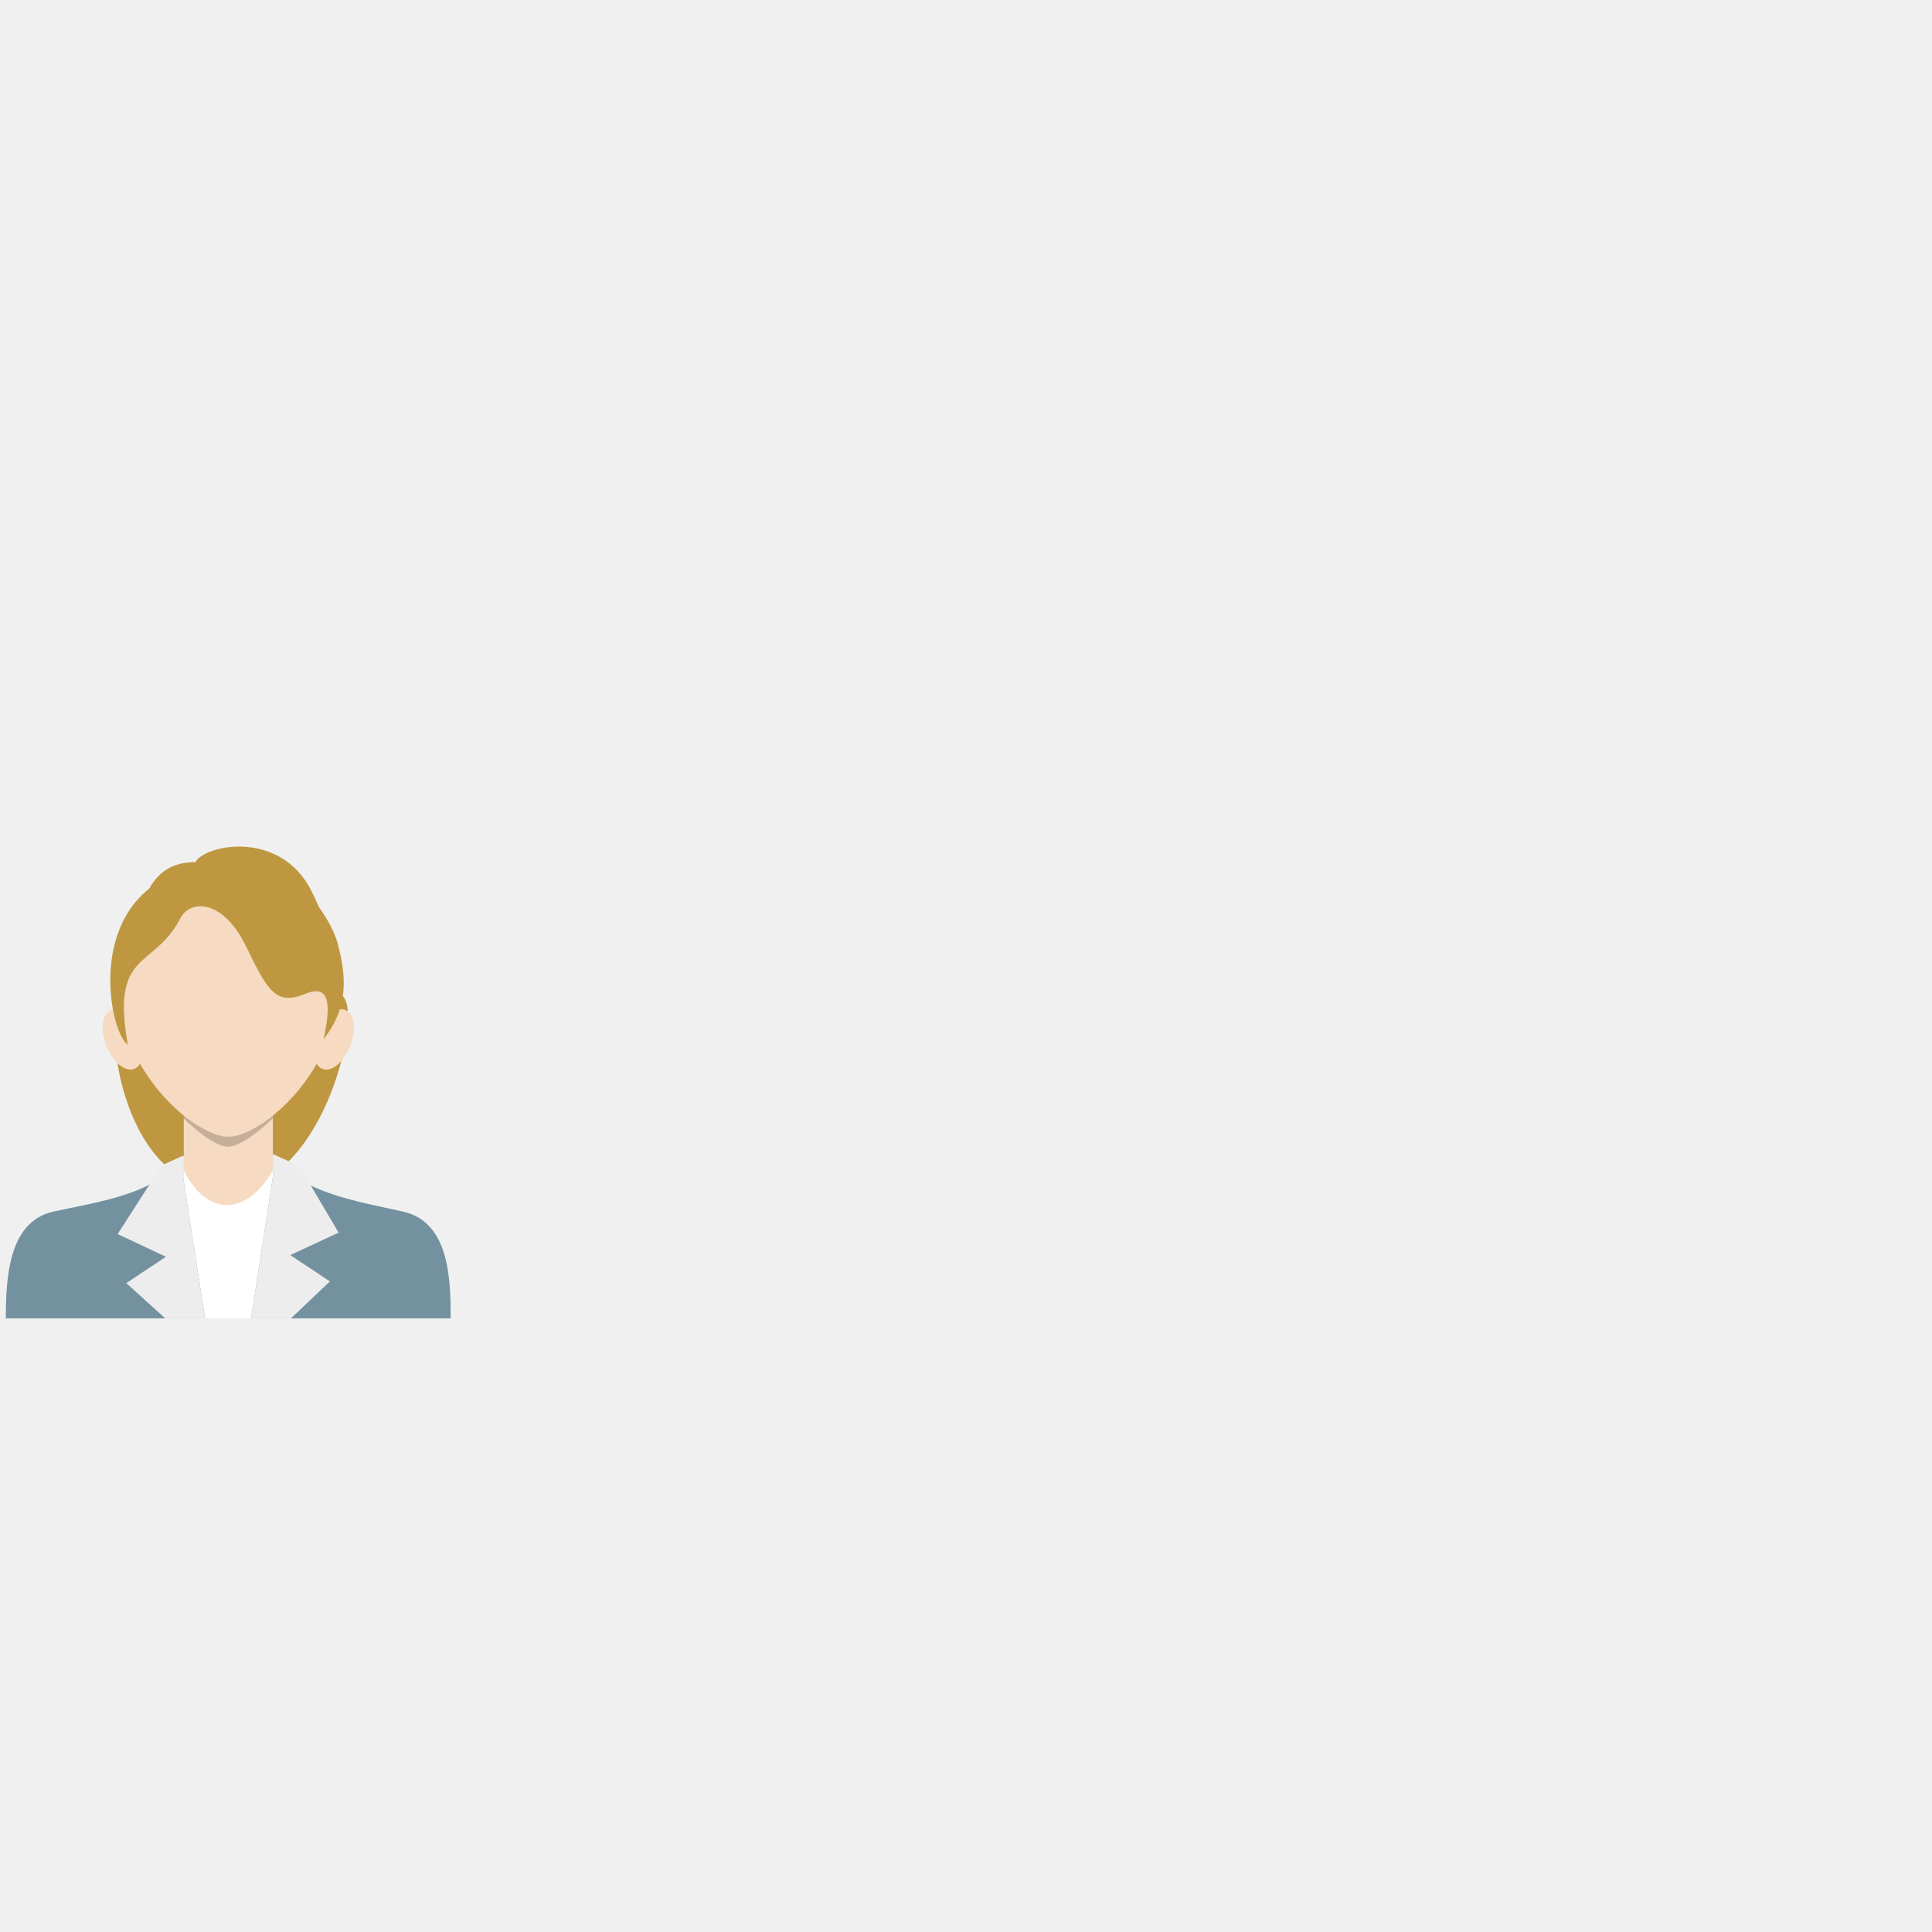
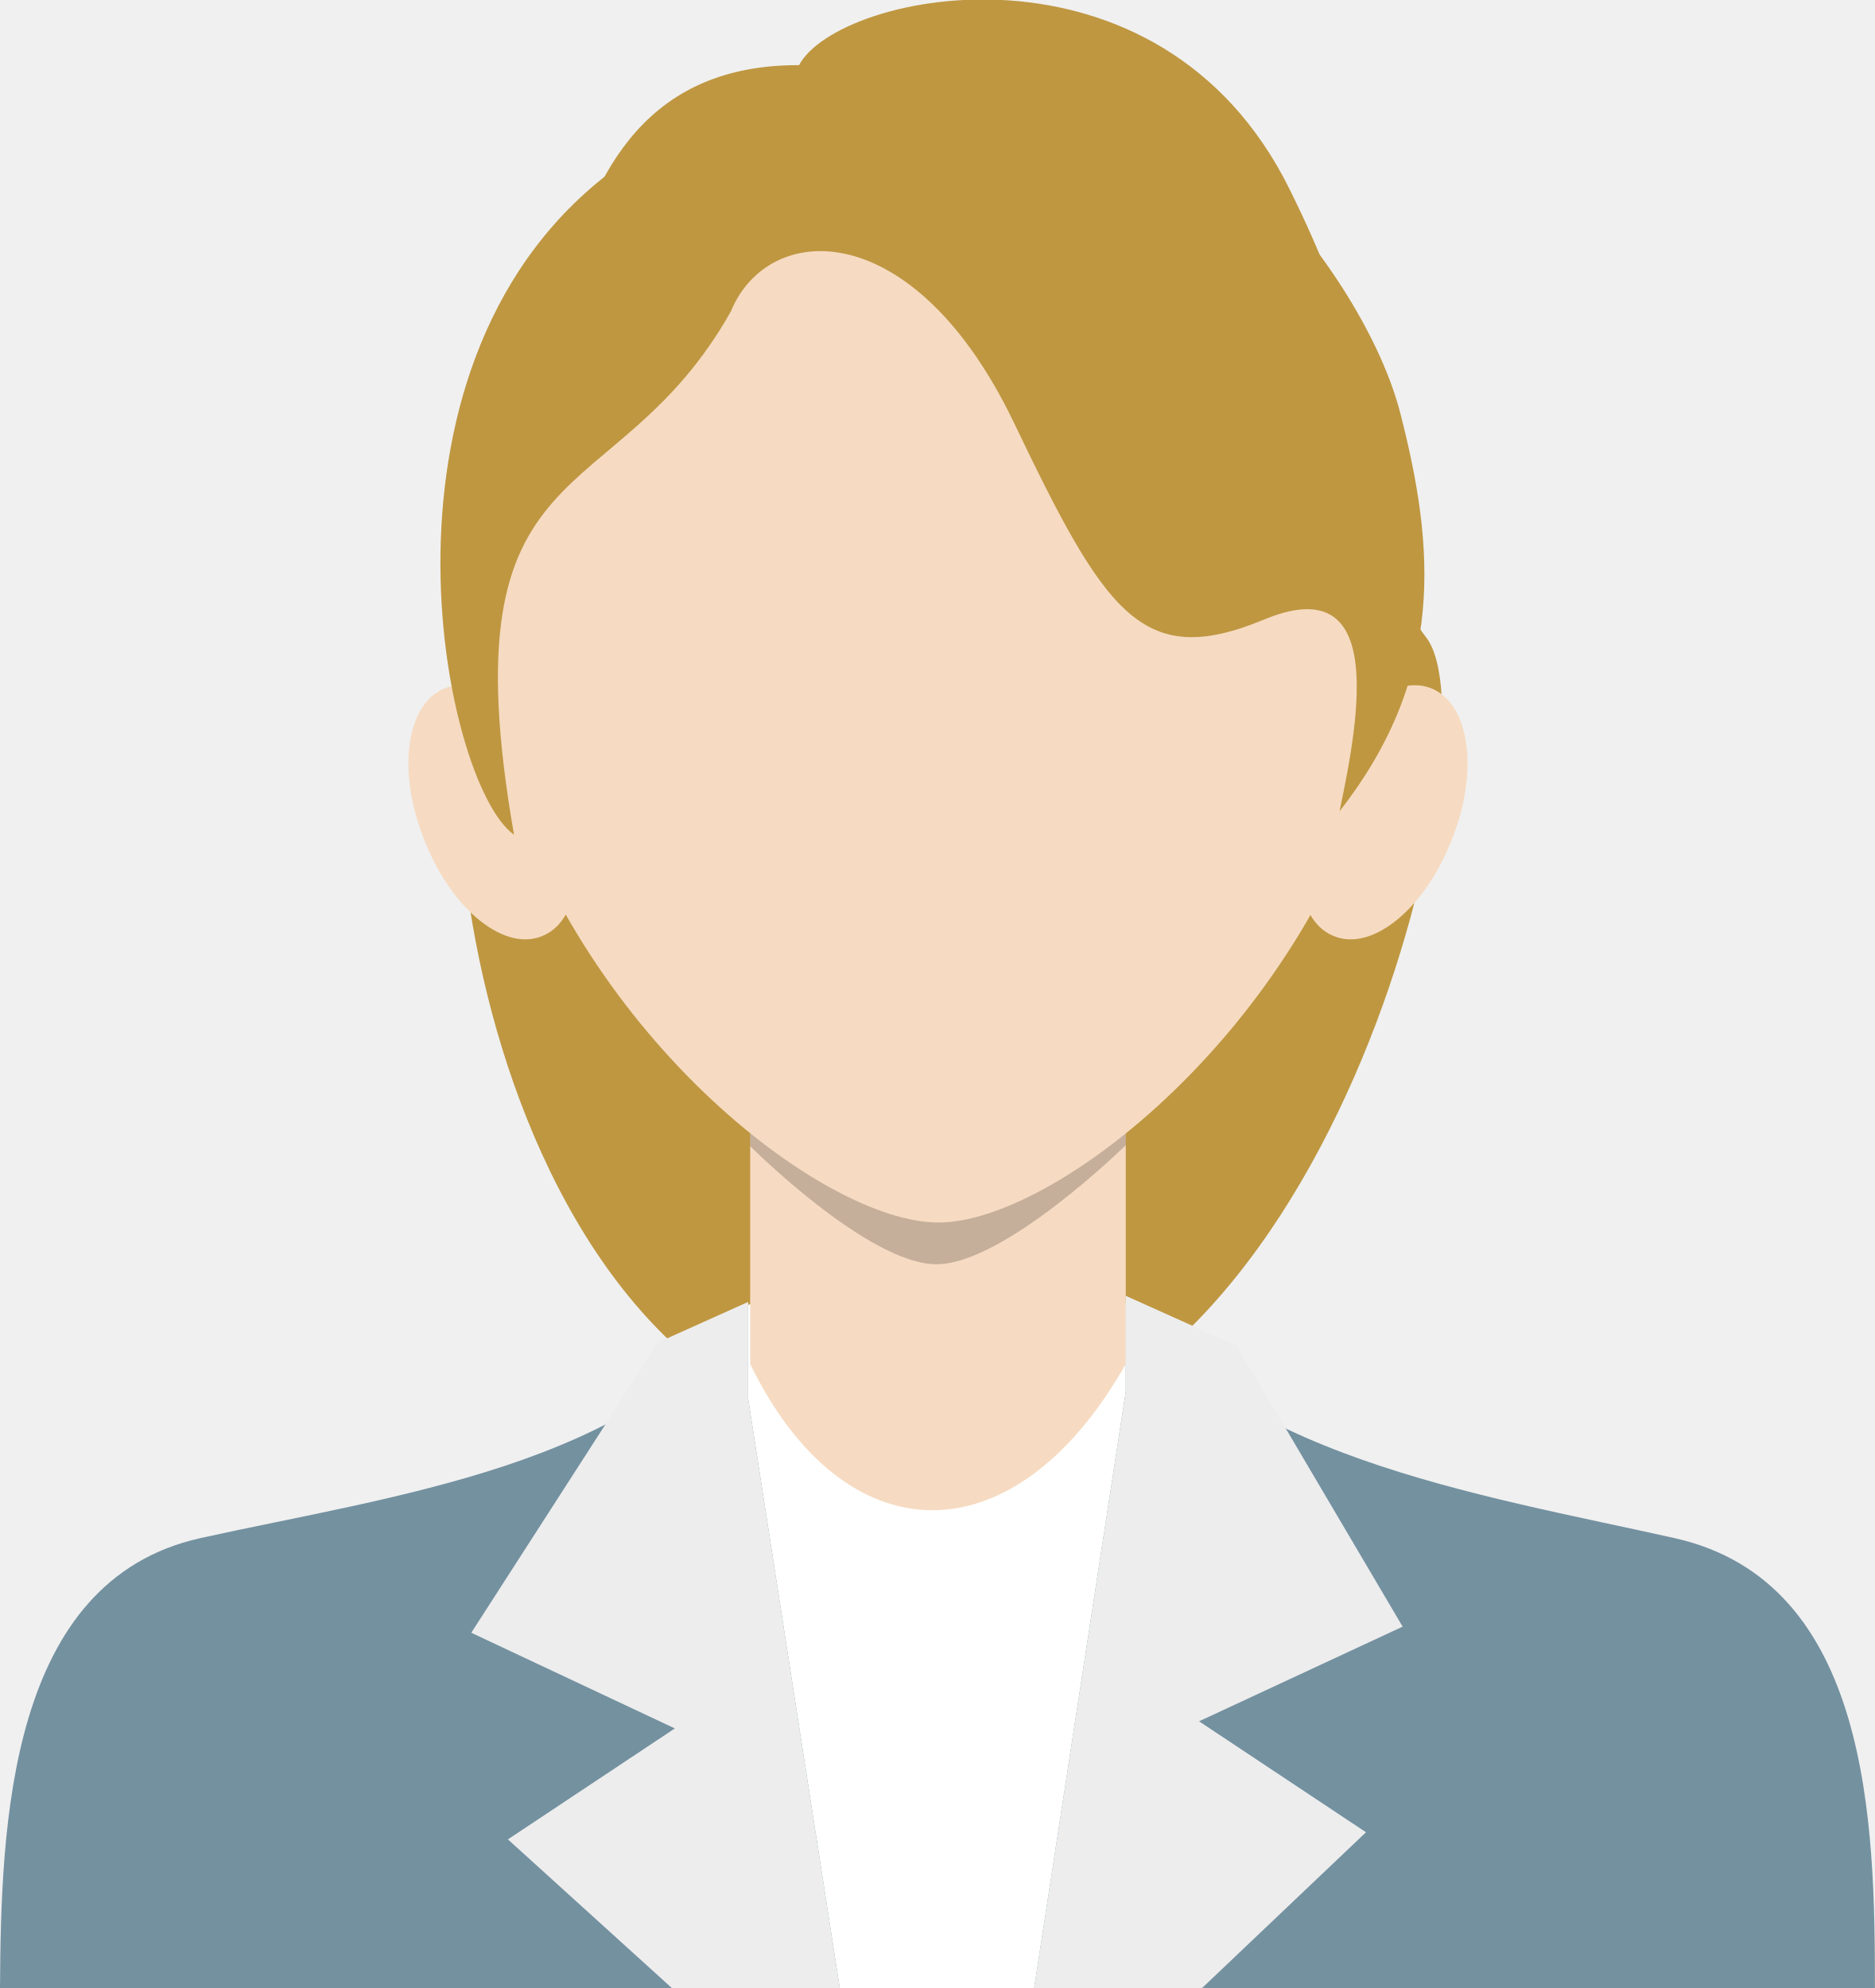
- <svg xmlns="http://www.w3.org/2000/svg" version="1.1" id="objects" x="0px" y="0px" viewBox="0 0 800 800" style="enable-background:new 0 0 800 800;" xml:space="preserve">
+ <svg xmlns="http://www.w3.org/2000/svg" version="1.1" id="objects" x="0px" y="0px" viewBox="0 0 184.2 195.3" style="enable-background:new 0 0 184.2 195.3;" xml:space="preserve">
  <style type="text/css">
- 	.st0{fill-rule:evenodd;clip-rule:evenodd;fill:#BF9741;}
- 	.st1{fill-rule:evenodd;clip-rule:evenodd;fill:#7491A0;}
- 	.st2{fill-rule:evenodd;clip-rule:evenodd;fill:#FFFFFF;}
- 	.st3{fill-rule:evenodd;clip-rule:evenodd;fill:#F6DBC2;}
- 	.st4{opacity:0.2;fill-rule:evenodd;clip-rule:evenodd;}
- 	.st5{fill-rule:evenodd;clip-rule:evenodd;fill:#EDEDED;}
+ 	.st0{fill:#BF9741;}
+ 	.st1{fill:#7491A0;}
+ 	.st2{fill:#FFFFFF;}
+ 	.st3{fill:#F6DBC2;}
+ 	.st4{opacity:0.2;enable-background:new    ;}
+ 	.st5{fill:#EDEDED;}
</style>
  <g>
-     <path class="st0" d="M80.9,357c3.9-7.3,35.4-13.7,48.2,12.2c12.8,25.8,6.4,34.9,13.4,44c7.1,9.1-9.6,79.7-49.1,79.5   c-42.2-0.2-51.5-67.7-43.1-81.4C58.8,397.5,51.5,356.9,80.9,357z" />
-     <path class="st1" d="M111.9,477.1c-0.4,0.6-35.6,1.1-35.9,1.7c-11.1,15.8-34.9,18.7-53.9,22.9c-18.9,4.2-19.6,28.2-19.7,44.2h184.2   c0-16-0.4-39.9-19.7-44.2C147.7,497.4,122.4,493.6,111.9,477.1z" />
-     <path class="st2" d="M113,478.6v8.7l-9,58.6H84.9L75.9,488v-9.1c0,0,0-0.1,0-0.1c0.4-0.6,35.6-1.1,35.9-1.7   C112.3,477.6,112.6,478.1,113,478.6z" />
-     <path class="st3" d="M76.1,439.4v30.3v14.9c9.2,18.9,25.9,19.4,36.9,0v-14.9v-30.3C113,415,76.1,415,76.1,439.4z" />
-     <path class="st3" d="M143.2,418.3c-3.7-1.7-8.9,2.4-11.6,9.1c-2.7,6.7-2,13.5,1.7,15.1c3.7,1.7,8.9-2.4,11.6-9.1   C147.7,426.7,146.9,420,143.2,418.3z" />
-     <path class="st3" d="M45.9,418.3c3.7-1.7,8.9,2.4,11.6,9.1c2.7,6.7,2,13.5-1.7,15.1c-3.7,1.7-8.9-2.4-11.6-9.1   C41.4,426.7,42.2,420,45.9,418.3z" />
-     <path class="st4" d="M76.1,461.9v1.3c0,0,11.6,11.6,18.3,11.6c6.7,0,18.6-11.7,18.6-11.7v-1.1H76.1z" />
-     <path class="st3" d="M94.6,470.7c-11.5,0-35.7-18.9-43.2-46c-7.6-27.3,6.7-66.5,43.2-66.5c36.5,0,50.7,39.2,43.2,66.5   C130.2,451.8,106,470.7,94.6,470.7z" />
-     <path class="st0" d="M102,392.1c9,18.8,12.6,24.3,24.5,19.4c11.9-5,9.6,8.9,7.5,18.8c10.5-13.4,9.3-26.1,6-39   c-3.6-14.2-21.7-35.7-38.7-35.3c-9.2-1-23.2,0.2-38.1,10.9c-26,18.7-17.3,60.8-10.3,65.7c-6.8-38.9,9.8-31,21.3-51.4   C77.9,372.2,92.2,371.7,102,392.1z" />
-     <polygon class="st5" points="85,545.9 69.4,545.9 68.4,545.9 52.3,531.3 68.7,520.4 48.7,511 61.9,490.5 67,482.5 75.9,478.5    75.9,488 84.9,545.9  " />
-     <polygon class="st5" points="120.2,519.7 136.6,530.6 120.5,545.9 119.4,545.9 103.9,545.9 104,545.9 113,487.3 113,477.9    123.9,482.8 128.7,490.9 140.2,510.4  " />
+     <path class="st0" d="M78.5,6.4c3.9-7.3,35.4-13.7,48.2,12.2c12.8,25.8,6.4,34.9,13.4,44c7.1,9.1-9.6,79.7-49.1,79.5   c-42.2-0.2-51.5-67.7-43.1-81.4C56.4,46.9,49.1,6.3,78.5,6.4z" />
+     <path class="st1" d="M109.5,126.5c-0.4,0.6-35.6,1.1-35.9,1.7c-11.1,15.8-34.9,18.7-53.9,22.9C0.8,155.3,0.1,179.3,0,195.3h184.2   c0-16-0.4-39.9-19.7-44.2C145.3,146.8,120,143,109.5,126.5z" />
+     <path class="st2" d="M110.6,128v8.7l-9,58.6H82.5l-9-57.9v-9.1v-0.1c0.4-0.6,35.6-1.1,35.9-1.7C109.9,127,110.2,127.5,110.6,128z" />
+     <path class="st3" d="M73.7,88.8v30.3V134c9.2,18.9,25.9,19.4,36.9,0v-14.9V88.8C110.6,64.4,73.7,64.4,73.7,88.8z" />
+     <path class="st3" d="M140.8,67.7c-3.7-1.7-8.9,2.4-11.6,9.1c-2.7,6.7-2,13.5,1.7,15.1c3.7,1.7,8.9-2.4,11.6-9.1   C145.3,76.1,144.5,69.4,140.8,67.7z" />
+     <path class="st3" d="M43.5,67.7c3.7-1.7,8.9,2.4,11.6,9.1c2.7,6.7,2,13.5-1.7,15.1c-3.7,1.7-8.9-2.4-11.6-9.1   C39,76.1,39.8,69.4,43.5,67.7z" />
+     <path class="st4" d="M73.7,111.3v1.3c0,0,11.6,11.6,18.3,11.6s18.6-11.7,18.6-11.7v-1.1L73.7,111.3L73.7,111.3z" />
+     <path class="st3" d="M92.2,120.1c-11.5,0-35.7-18.9-43.2-46C41.4,46.8,55.7,7.6,92.2,7.6s50.7,39.2,43.2,66.5   C127.8,101.2,103.6,120.1,92.2,120.1z" />
+     <path class="st0" d="M99.6,41.5c9,18.8,12.6,24.3,24.5,19.4c11.9-5,9.6,8.9,7.5,18.8c10.5-13.4,9.3-26.1,6-39   C134,26.5,115.9,5,98.9,5.4c-9.2-1-23.2,0.2-38.1,10.9C34.8,35,43.5,77.1,50.5,82c-6.8-38.9,9.8-31,21.3-51.4   C75.5,21.6,89.8,21.1,99.6,41.5z" />
+     <polygon class="st5" points="82.6,195.3 67,195.3 66,195.3 49.9,180.7 66.3,169.8 46.3,160.4 59.5,139.9 64.6,131.9 73.5,127.9    73.5,137.4 82.5,195.3  " />
+     <polygon class="st5" points="117.8,169.1 134.2,180 118.1,195.3 117,195.3 101.5,195.3 101.6,195.3 110.6,136.7 110.6,127.3    121.5,132.2 126.3,140.3 137.8,159.8  " />
  </g>
</svg>
